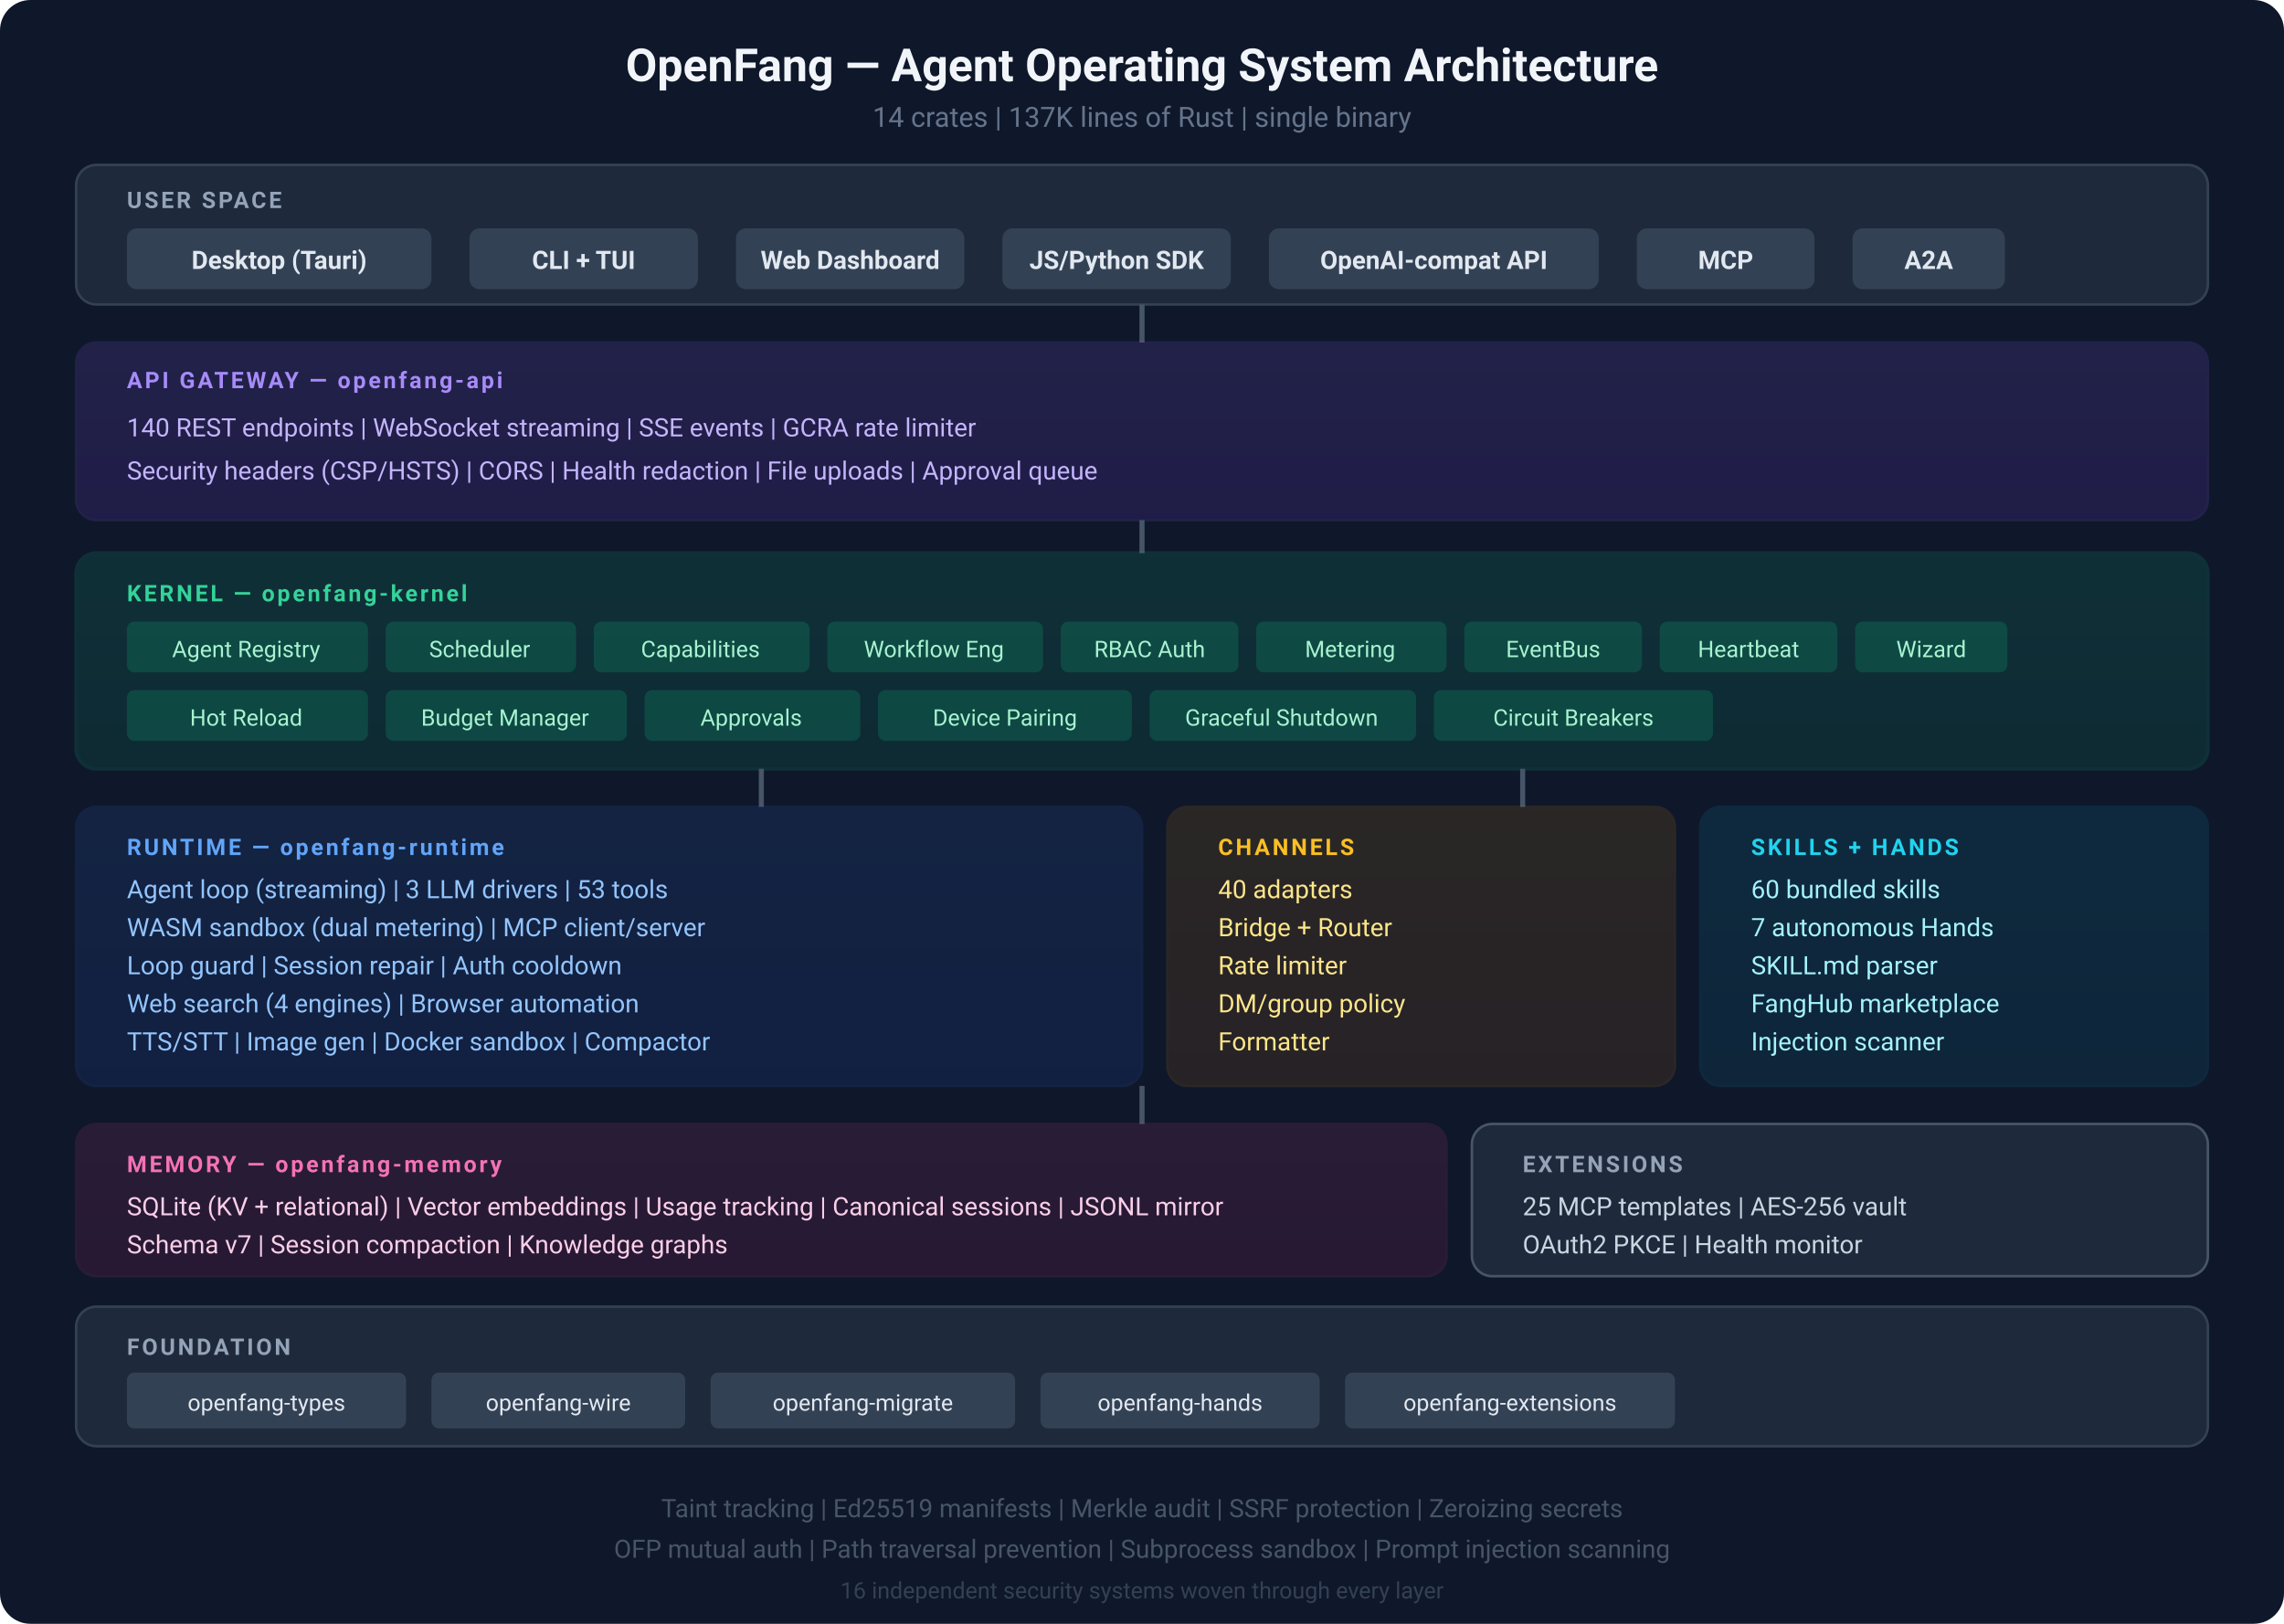
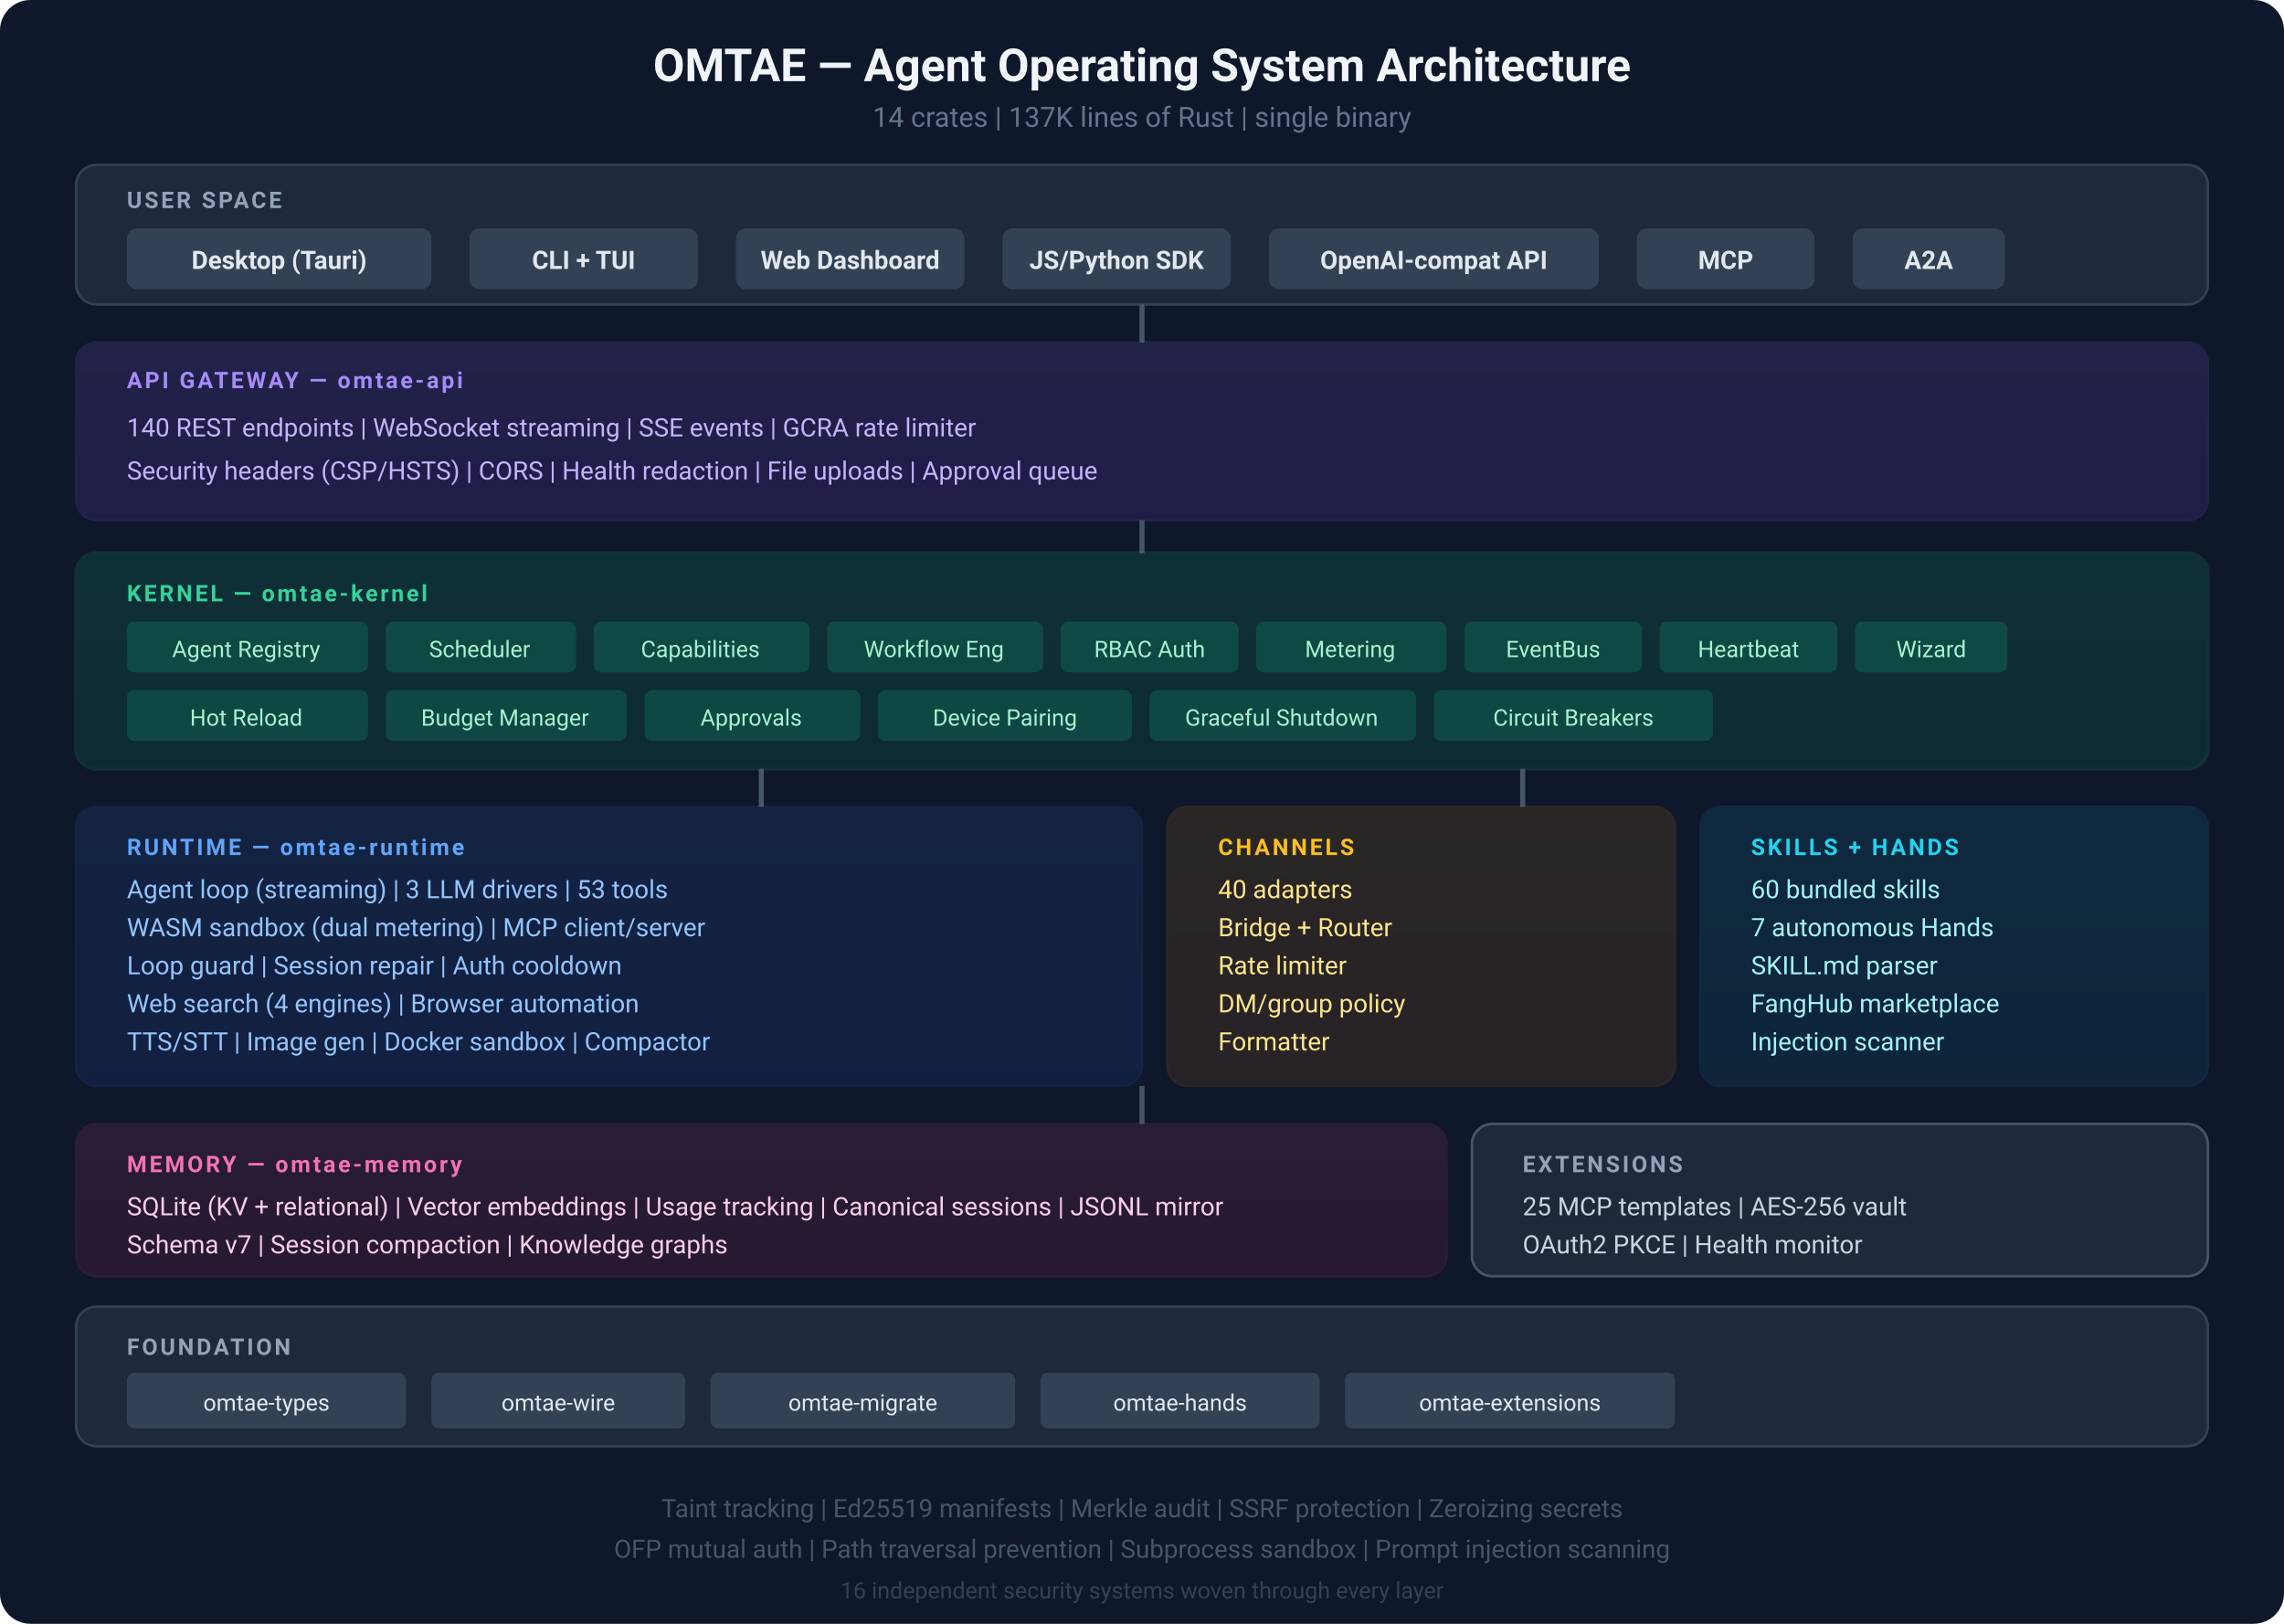
<svg xmlns="http://www.w3.org/2000/svg" viewBox="0 0 900 640" font-family="-apple-system,BlinkMacSystemFont,'Segoe UI',Roboto,Helvetica,Arial,sans-serif">
  <defs>
    <linearGradient id="kern" x1="0" y1="0" x2="0" y2="1">
      <stop offset="0%" stop-color="#10b981" />
      <stop offset="100%" stop-color="#059669" />
    </linearGradient>
    <linearGradient id="rt" x1="0" y1="0" x2="0" y2="1">
      <stop offset="0%" stop-color="#3b82f6" />
      <stop offset="100%" stop-color="#2563eb" />
    </linearGradient>
    <linearGradient id="api" x1="0" y1="0" x2="0" y2="1">
      <stop offset="0%" stop-color="#8b5cf6" />
      <stop offset="100%" stop-color="#7c3aed" />
    </linearGradient>
    <linearGradient id="ch" x1="0" y1="0" x2="0" y2="1">
      <stop offset="0%" stop-color="#f59e0b" />
      <stop offset="100%" stop-color="#d97706" />
    </linearGradient>
    <linearGradient id="mem" x1="0" y1="0" x2="0" y2="1">
      <stop offset="0%" stop-color="#ec4899" />
      <stop offset="100%" stop-color="#db2777" />
    </linearGradient>
    <linearGradient id="ext" x1="0" y1="0" x2="0" y2="1">
      <stop offset="0%" stop-color="#06b6d4" />
      <stop offset="100%" stop-color="#0891b2" />
    </linearGradient>
  </defs>
  <rect width="900" height="640" rx="12" fill="#0f172a" />
-   <text x="450" y="32" text-anchor="middle" fill="#f1f5f9" font-size="18" font-weight="700">OpenFang — Agent Operating System Architecture</text>
+   <text x="450" y="32" text-anchor="middle" fill="#f1f5f9" font-size="18" font-weight="700">OMTAE — Agent Operating System Architecture</text>
  <text x="450" y="50" text-anchor="middle" fill="#64748b" font-size="11">14 crates | 137K lines of Rust | single binary</text>
  <rect x="30" y="65" width="840" height="55" rx="8" fill="#1e293b" stroke="#334155" stroke-width="1" />
  <text x="50" y="82" fill="#94a3b8" font-size="9" font-weight="600" letter-spacing="1">USER SPACE</text>
  <rect x="50" y="90" width="120" height="24" rx="4" fill="#334155" />
  <text x="110" y="106" text-anchor="middle" fill="#e2e8f0" font-size="10" font-weight="600">Desktop (Tauri)</text>
  <rect x="185" y="90" width="90" height="24" rx="4" fill="#334155" />
  <text x="230" y="106" text-anchor="middle" fill="#e2e8f0" font-size="10" font-weight="600">CLI + TUI</text>
  <rect x="290" y="90" width="90" height="24" rx="4" fill="#334155" />
  <text x="335" y="106" text-anchor="middle" fill="#e2e8f0" font-size="10" font-weight="600">Web Dashboard</text>
  <rect x="395" y="90" width="90" height="24" rx="4" fill="#334155" />
  <text x="440" y="106" text-anchor="middle" fill="#e2e8f0" font-size="10" font-weight="600">JS/Python SDK</text>
  <rect x="500" y="90" width="130" height="24" rx="4" fill="#334155" />
  <text x="565" y="106" text-anchor="middle" fill="#e2e8f0" font-size="10" font-weight="600">OpenAI-compat API</text>
  <rect x="645" y="90" width="70" height="24" rx="4" fill="#334155" />
  <text x="680" y="106" text-anchor="middle" fill="#e2e8f0" font-size="10" font-weight="600">MCP</text>
  <rect x="730" y="90" width="60" height="24" rx="4" fill="#334155" />
  <text x="760" y="106" text-anchor="middle" fill="#e2e8f0" font-size="10" font-weight="600">A2A</text>
  <line x1="450" y1="120" x2="450" y2="135" stroke="#475569" stroke-width="2" marker-end="url(#arrowhead)" />
  <rect x="30" y="135" width="840" height="70" rx="8" fill="url(#api)" opacity="0.15" stroke="#8b5cf6" stroke-width="1" />
-   <text x="50" y="153" fill="#a78bfa" font-size="9" font-weight="600" letter-spacing="1">API GATEWAY — openfang-api</text>
+   <text x="50" y="153" fill="#a78bfa" font-size="9" font-weight="600" letter-spacing="1">API GATEWAY — omtae-api</text>
  <text x="50" y="172" fill="#c4b5fd" font-size="10">140 REST endpoints | WebSocket streaming | SSE events | GCRA rate limiter</text>
  <text x="50" y="189" fill="#c4b5fd" font-size="10">Security headers (CSP/HSTS) | CORS | Health redaction | File uploads | Approval queue</text>
  <line x1="450" y1="205" x2="450" y2="218" stroke="#475569" stroke-width="2" />
  <rect x="30" y="218" width="840" height="85" rx="8" fill="url(#kern)" opacity="0.15" stroke="#10b981" stroke-width="1.5" />
-   <text x="50" y="237" fill="#34d399" font-size="9" font-weight="600" letter-spacing="1">KERNEL — openfang-kernel</text>
+   <text x="50" y="237" fill="#34d399" font-size="9" font-weight="600" letter-spacing="1">KERNEL — omtae-kernel</text>
  <rect x="50" y="245" width="95" height="20" rx="3" fill="#10b98133" />
  <text x="97" y="259" text-anchor="middle" fill="#a7f3d0" font-size="9">Agent Registry</text>
  <rect x="152" y="245" width="75" height="20" rx="3" fill="#10b98133" />
  <text x="189" y="259" text-anchor="middle" fill="#a7f3d0" font-size="9">Scheduler</text>
  <rect x="234" y="245" width="85" height="20" rx="3" fill="#10b98133" />
  <text x="276" y="259" text-anchor="middle" fill="#a7f3d0" font-size="9">Capabilities</text>
  <rect x="326" y="245" width="85" height="20" rx="3" fill="#10b98133" />
  <text x="368" y="259" text-anchor="middle" fill="#a7f3d0" font-size="9">Workflow Eng</text>
  <rect x="418" y="245" width="70" height="20" rx="3" fill="#10b98133" />
  <text x="453" y="259" text-anchor="middle" fill="#a7f3d0" font-size="9">RBAC Auth</text>
  <rect x="495" y="245" width="75" height="20" rx="3" fill="#10b98133" />
  <text x="532" y="259" text-anchor="middle" fill="#a7f3d0" font-size="9">Metering</text>
  <rect x="577" y="245" width="70" height="20" rx="3" fill="#10b98133" />
  <text x="612" y="259" text-anchor="middle" fill="#a7f3d0" font-size="9">EventBus</text>
  <rect x="654" y="245" width="70" height="20" rx="3" fill="#10b98133" />
  <text x="689" y="259" text-anchor="middle" fill="#a7f3d0" font-size="9">Heartbeat</text>
  <rect x="731" y="245" width="60" height="20" rx="3" fill="#10b98133" />
  <text x="761" y="259" text-anchor="middle" fill="#a7f3d0" font-size="9">Wizard</text>
  <rect x="50" y="272" width="95" height="20" rx="3" fill="#10b98133" />
  <text x="97" y="286" text-anchor="middle" fill="#a7f3d0" font-size="9">Hot Reload</text>
  <rect x="152" y="272" width="95" height="20" rx="3" fill="#10b98133" />
  <text x="199" y="286" text-anchor="middle" fill="#a7f3d0" font-size="9">Budget Manager</text>
  <rect x="254" y="272" width="85" height="20" rx="3" fill="#10b98133" />
  <text x="296" y="286" text-anchor="middle" fill="#a7f3d0" font-size="9">Approvals</text>
  <rect x="346" y="272" width="100" height="20" rx="3" fill="#10b98133" />
  <text x="396" y="286" text-anchor="middle" fill="#a7f3d0" font-size="9">Device Pairing</text>
  <rect x="453" y="272" width="105" height="20" rx="3" fill="#10b98133" />
  <text x="505" y="286" text-anchor="middle" fill="#a7f3d0" font-size="9">Graceful Shutdown</text>
  <rect x="565" y="272" width="110" height="20" rx="3" fill="#10b98133" />
  <text x="620" y="286" text-anchor="middle" fill="#a7f3d0" font-size="9">Circuit Breakers</text>
  <line x1="300" y1="303" x2="300" y2="318" stroke="#475569" stroke-width="2" />
  <line x1="600" y1="303" x2="600" y2="318" stroke="#475569" stroke-width="2" />
  <rect x="30" y="318" width="420" height="110" rx="8" fill="url(#rt)" opacity="0.12" stroke="#3b82f6" stroke-width="1" />
-   <text x="50" y="337" fill="#60a5fa" font-size="9" font-weight="600" letter-spacing="1">RUNTIME — openfang-runtime</text>
+   <text x="50" y="337" fill="#60a5fa" font-size="9" font-weight="600" letter-spacing="1">RUNTIME — omtae-runtime</text>
  <text x="50" y="354" fill="#93c5fd" font-size="10">Agent loop (streaming) | 3 LLM drivers | 53 tools</text>
  <text x="50" y="369" fill="#93c5fd" font-size="10">WASM sandbox (dual metering) | MCP client/server</text>
  <text x="50" y="384" fill="#93c5fd" font-size="10">Loop guard | Session repair | Auth cooldown</text>
  <text x="50" y="399" fill="#93c5fd" font-size="10">Web search (4 engines) | Browser automation</text>
  <text x="50" y="414" fill="#93c5fd" font-size="10">TTS/STT | Image gen | Docker sandbox | Compactor</text>
  <rect x="460" y="318" width="200" height="110" rx="8" fill="url(#ch)" opacity="0.12" stroke="#f59e0b" stroke-width="1" />
  <text x="480" y="337" fill="#fbbf24" font-size="9" font-weight="600" letter-spacing="1">CHANNELS</text>
  <text x="480" y="354" fill="#fde68a" font-size="10">40 adapters</text>
  <text x="480" y="369" fill="#fde68a" font-size="10">Bridge + Router</text>
  <text x="480" y="384" fill="#fde68a" font-size="10">Rate limiter</text>
  <text x="480" y="399" fill="#fde68a" font-size="10">DM/group policy</text>
  <text x="480" y="414" fill="#fde68a" font-size="10">Formatter</text>
  <rect x="670" y="318" width="200" height="110" rx="8" fill="url(#ext)" opacity="0.12" stroke="#06b6d4" stroke-width="1" />
  <text x="690" y="337" fill="#22d3ee" font-size="9" font-weight="600" letter-spacing="1">SKILLS + HANDS</text>
  <text x="690" y="354" fill="#a5f3fc" font-size="10">60 bundled skills</text>
  <text x="690" y="369" fill="#a5f3fc" font-size="10">7 autonomous Hands</text>
  <text x="690" y="384" fill="#a5f3fc" font-size="10">SKILL.md parser</text>
  <text x="690" y="399" fill="#a5f3fc" font-size="10">FangHub marketplace</text>
  <text x="690" y="414" fill="#a5f3fc" font-size="10">Injection scanner</text>
  <line x1="450" y1="428" x2="450" y2="443" stroke="#475569" stroke-width="2" />
  <rect x="30" y="443" width="540" height="60" rx="8" fill="url(#mem)" opacity="0.12" stroke="#ec4899" stroke-width="1" />
-   <text x="50" y="462" fill="#f472b6" font-size="9" font-weight="600" letter-spacing="1">MEMORY — openfang-memory</text>
+   <text x="50" y="462" fill="#f472b6" font-size="9" font-weight="600" letter-spacing="1">MEMORY — omtae-memory</text>
  <text x="50" y="479" fill="#fbcfe8" font-size="10">SQLite (KV + relational) | Vector embeddings | Usage tracking | Canonical sessions | JSONL mirror</text>
  <text x="50" y="494" fill="#fbcfe8" font-size="10">Schema v7 | Session compaction | Knowledge graphs</text>
  <rect x="580" y="443" width="290" height="60" rx="8" fill="#1e293b" stroke="#475569" stroke-width="1" />
  <text x="600" y="462" fill="#94a3b8" font-size="9" font-weight="600" letter-spacing="1">EXTENSIONS</text>
  <text x="600" y="479" fill="#cbd5e1" font-size="10">25 MCP templates | AES-256 vault</text>
  <text x="600" y="494" fill="#cbd5e1" font-size="10">OAuth2 PKCE | Health monitor</text>
  <rect x="30" y="515" width="840" height="55" rx="8" fill="#1e293b" stroke="#334155" stroke-width="1" />
  <text x="50" y="534" fill="#94a3b8" font-size="9" font-weight="600" letter-spacing="1">FOUNDATION</text>
  <rect x="50" y="541" width="110" height="22" rx="3" fill="#334155" />
-   <text x="105" y="556" text-anchor="middle" fill="#e2e8f0" font-size="9">openfang-types</text>
+   <text x="105" y="556" text-anchor="middle" fill="#e2e8f0" font-size="9">omtae-types</text>
  <rect x="170" y="541" width="100" height="22" rx="3" fill="#334155" />
-   <text x="220" y="556" text-anchor="middle" fill="#e2e8f0" font-size="9">openfang-wire</text>
+   <text x="220" y="556" text-anchor="middle" fill="#e2e8f0" font-size="9">omtae-wire</text>
  <rect x="280" y="541" width="120" height="22" rx="3" fill="#334155" />
-   <text x="340" y="556" text-anchor="middle" fill="#e2e8f0" font-size="9">openfang-migrate</text>
+   <text x="340" y="556" text-anchor="middle" fill="#e2e8f0" font-size="9">omtae-migrate</text>
  <rect x="410" y="541" width="110" height="22" rx="3" fill="#334155" />
-   <text x="465" y="556" text-anchor="middle" fill="#e2e8f0" font-size="9">openfang-hands</text>
+   <text x="465" y="556" text-anchor="middle" fill="#e2e8f0" font-size="9">omtae-hands</text>
  <rect x="530" y="541" width="130" height="22" rx="3" fill="#334155" />
-   <text x="595" y="556" text-anchor="middle" fill="#e2e8f0" font-size="9">openfang-extensions</text>
+   <text x="595" y="556" text-anchor="middle" fill="#e2e8f0" font-size="9">omtae-extensions</text>
  <text x="450" y="598" text-anchor="middle" fill="#475569" font-size="10">Taint tracking | Ed25519 manifests | Merkle audit | SSRF protection | Zeroizing secrets</text>
  <text x="450" y="614" text-anchor="middle" fill="#475569" font-size="10">OFP mutual auth | Path traversal prevention | Subprocess sandbox | Prompt injection scanning</text>
  <text x="450" y="630" text-anchor="middle" fill="#334155" font-size="9">16 independent security systems woven through every layer</text>
</svg>
